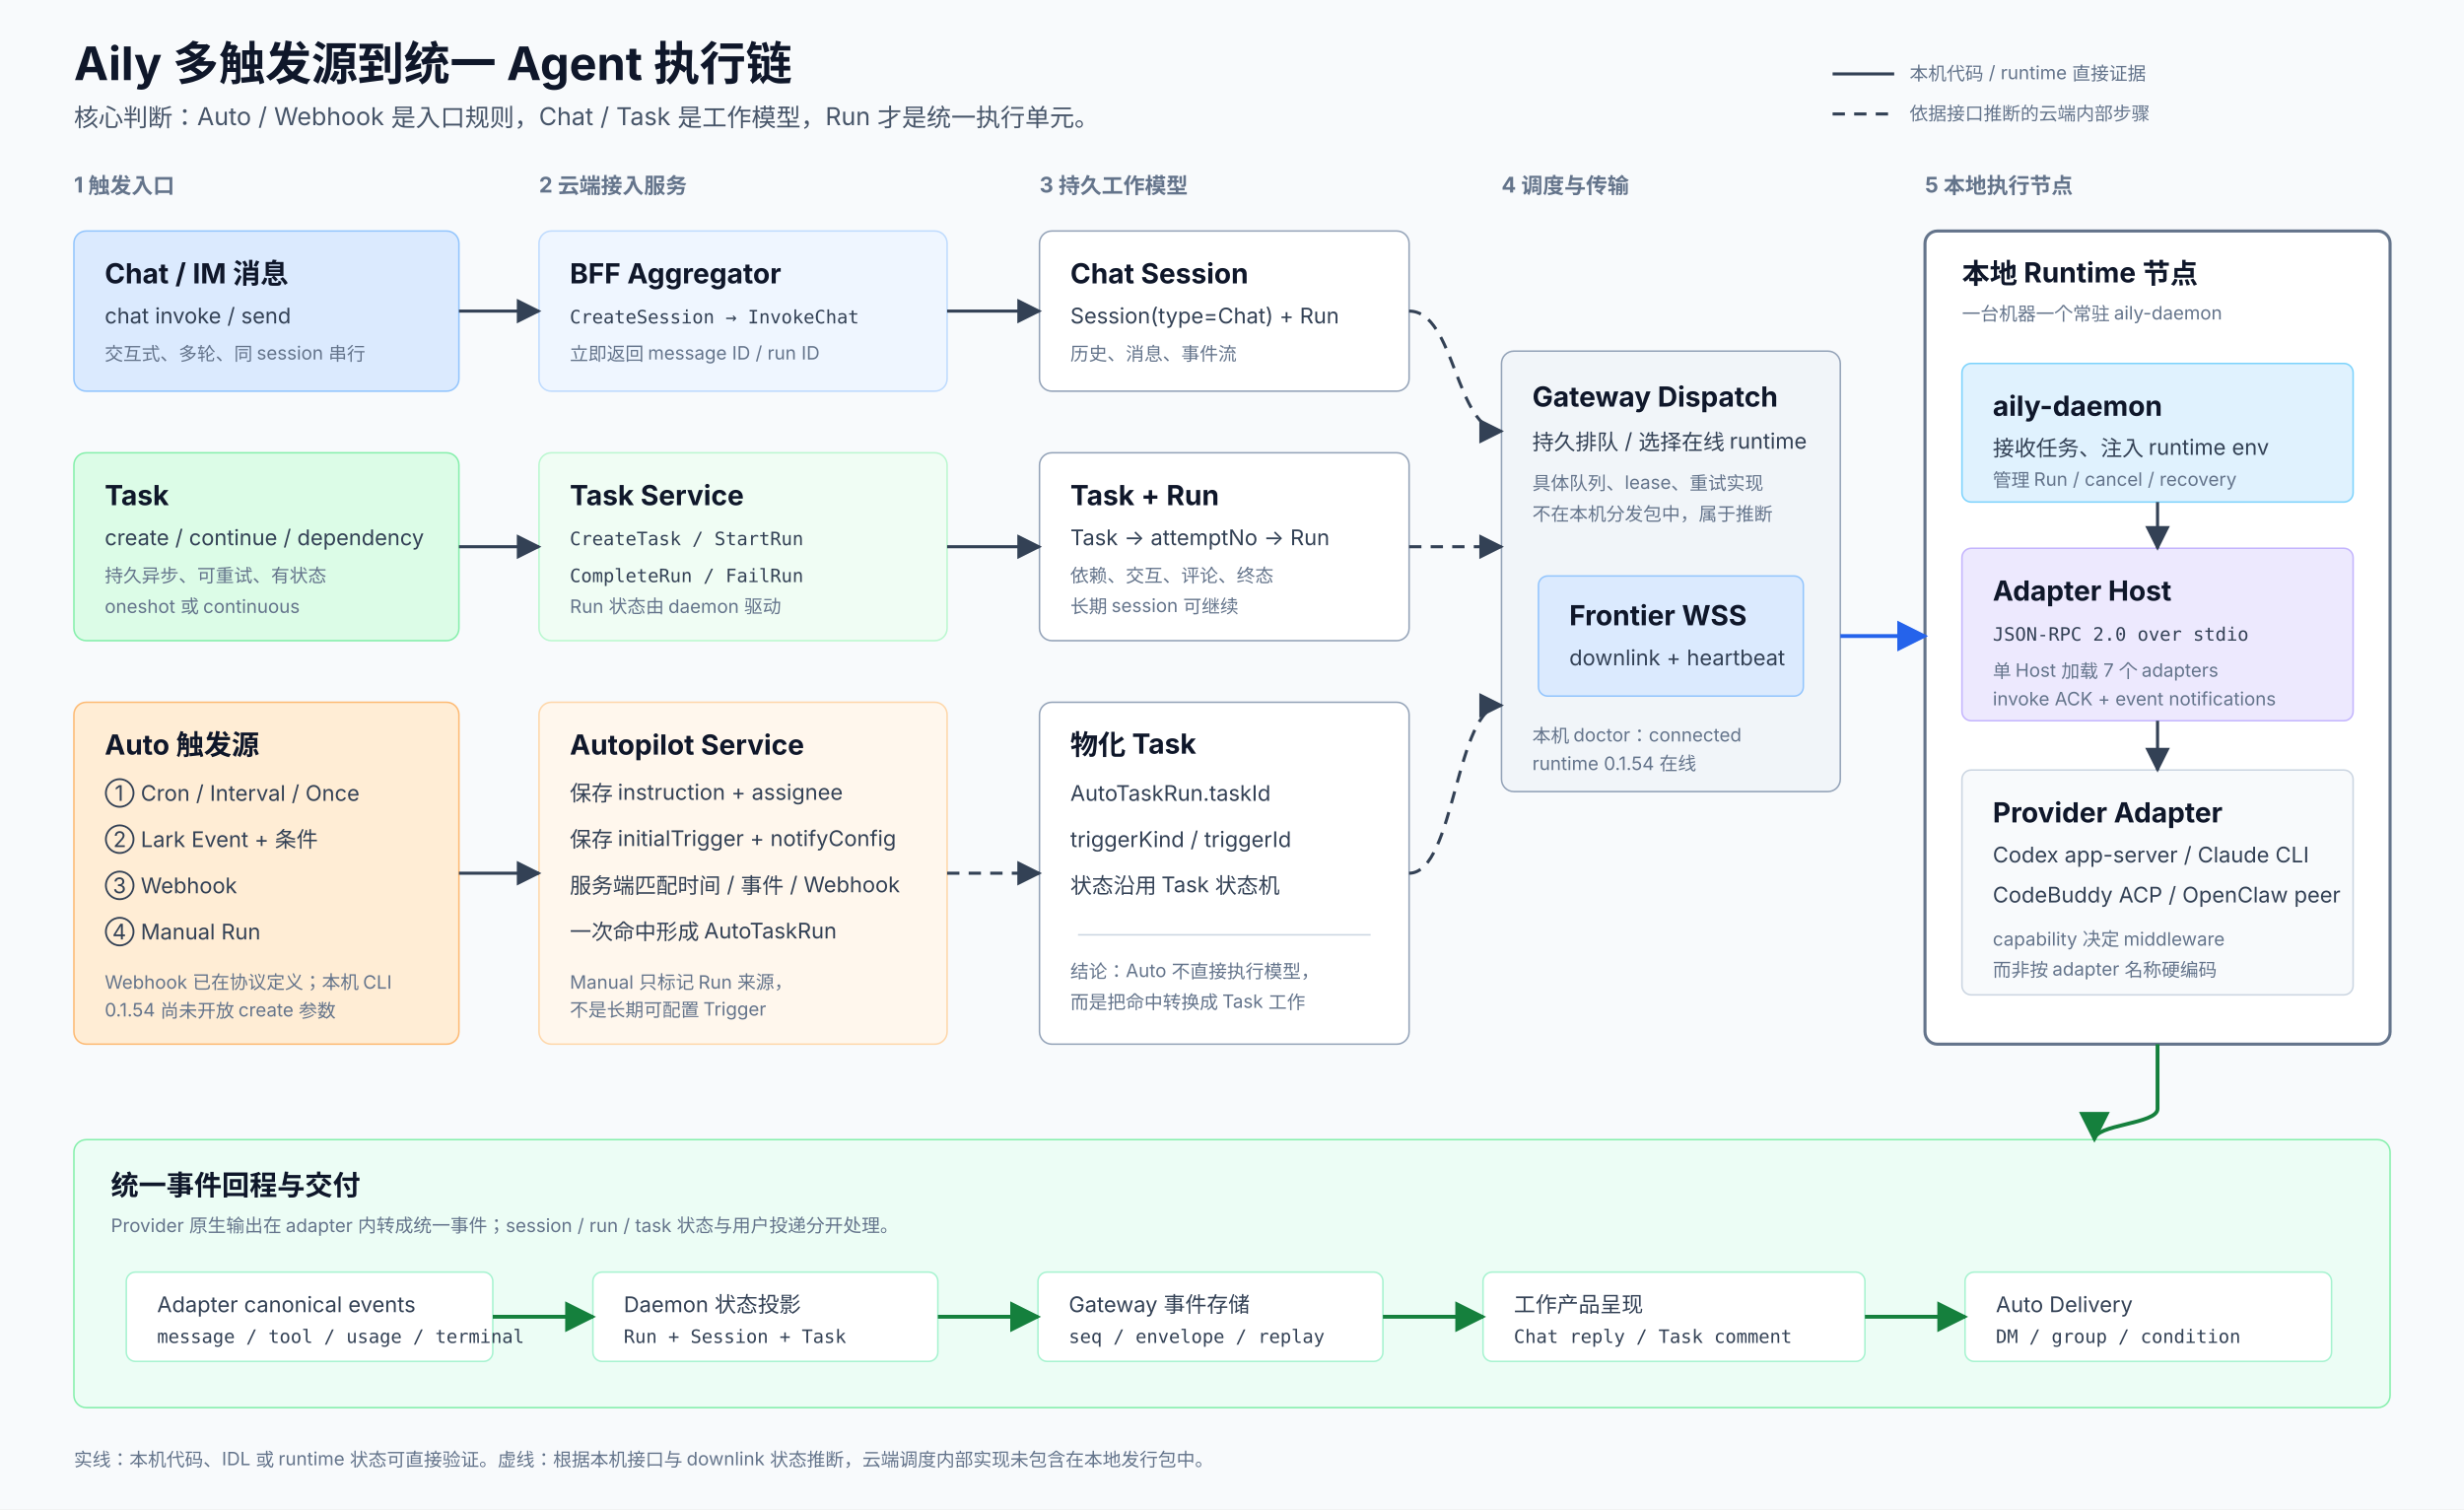
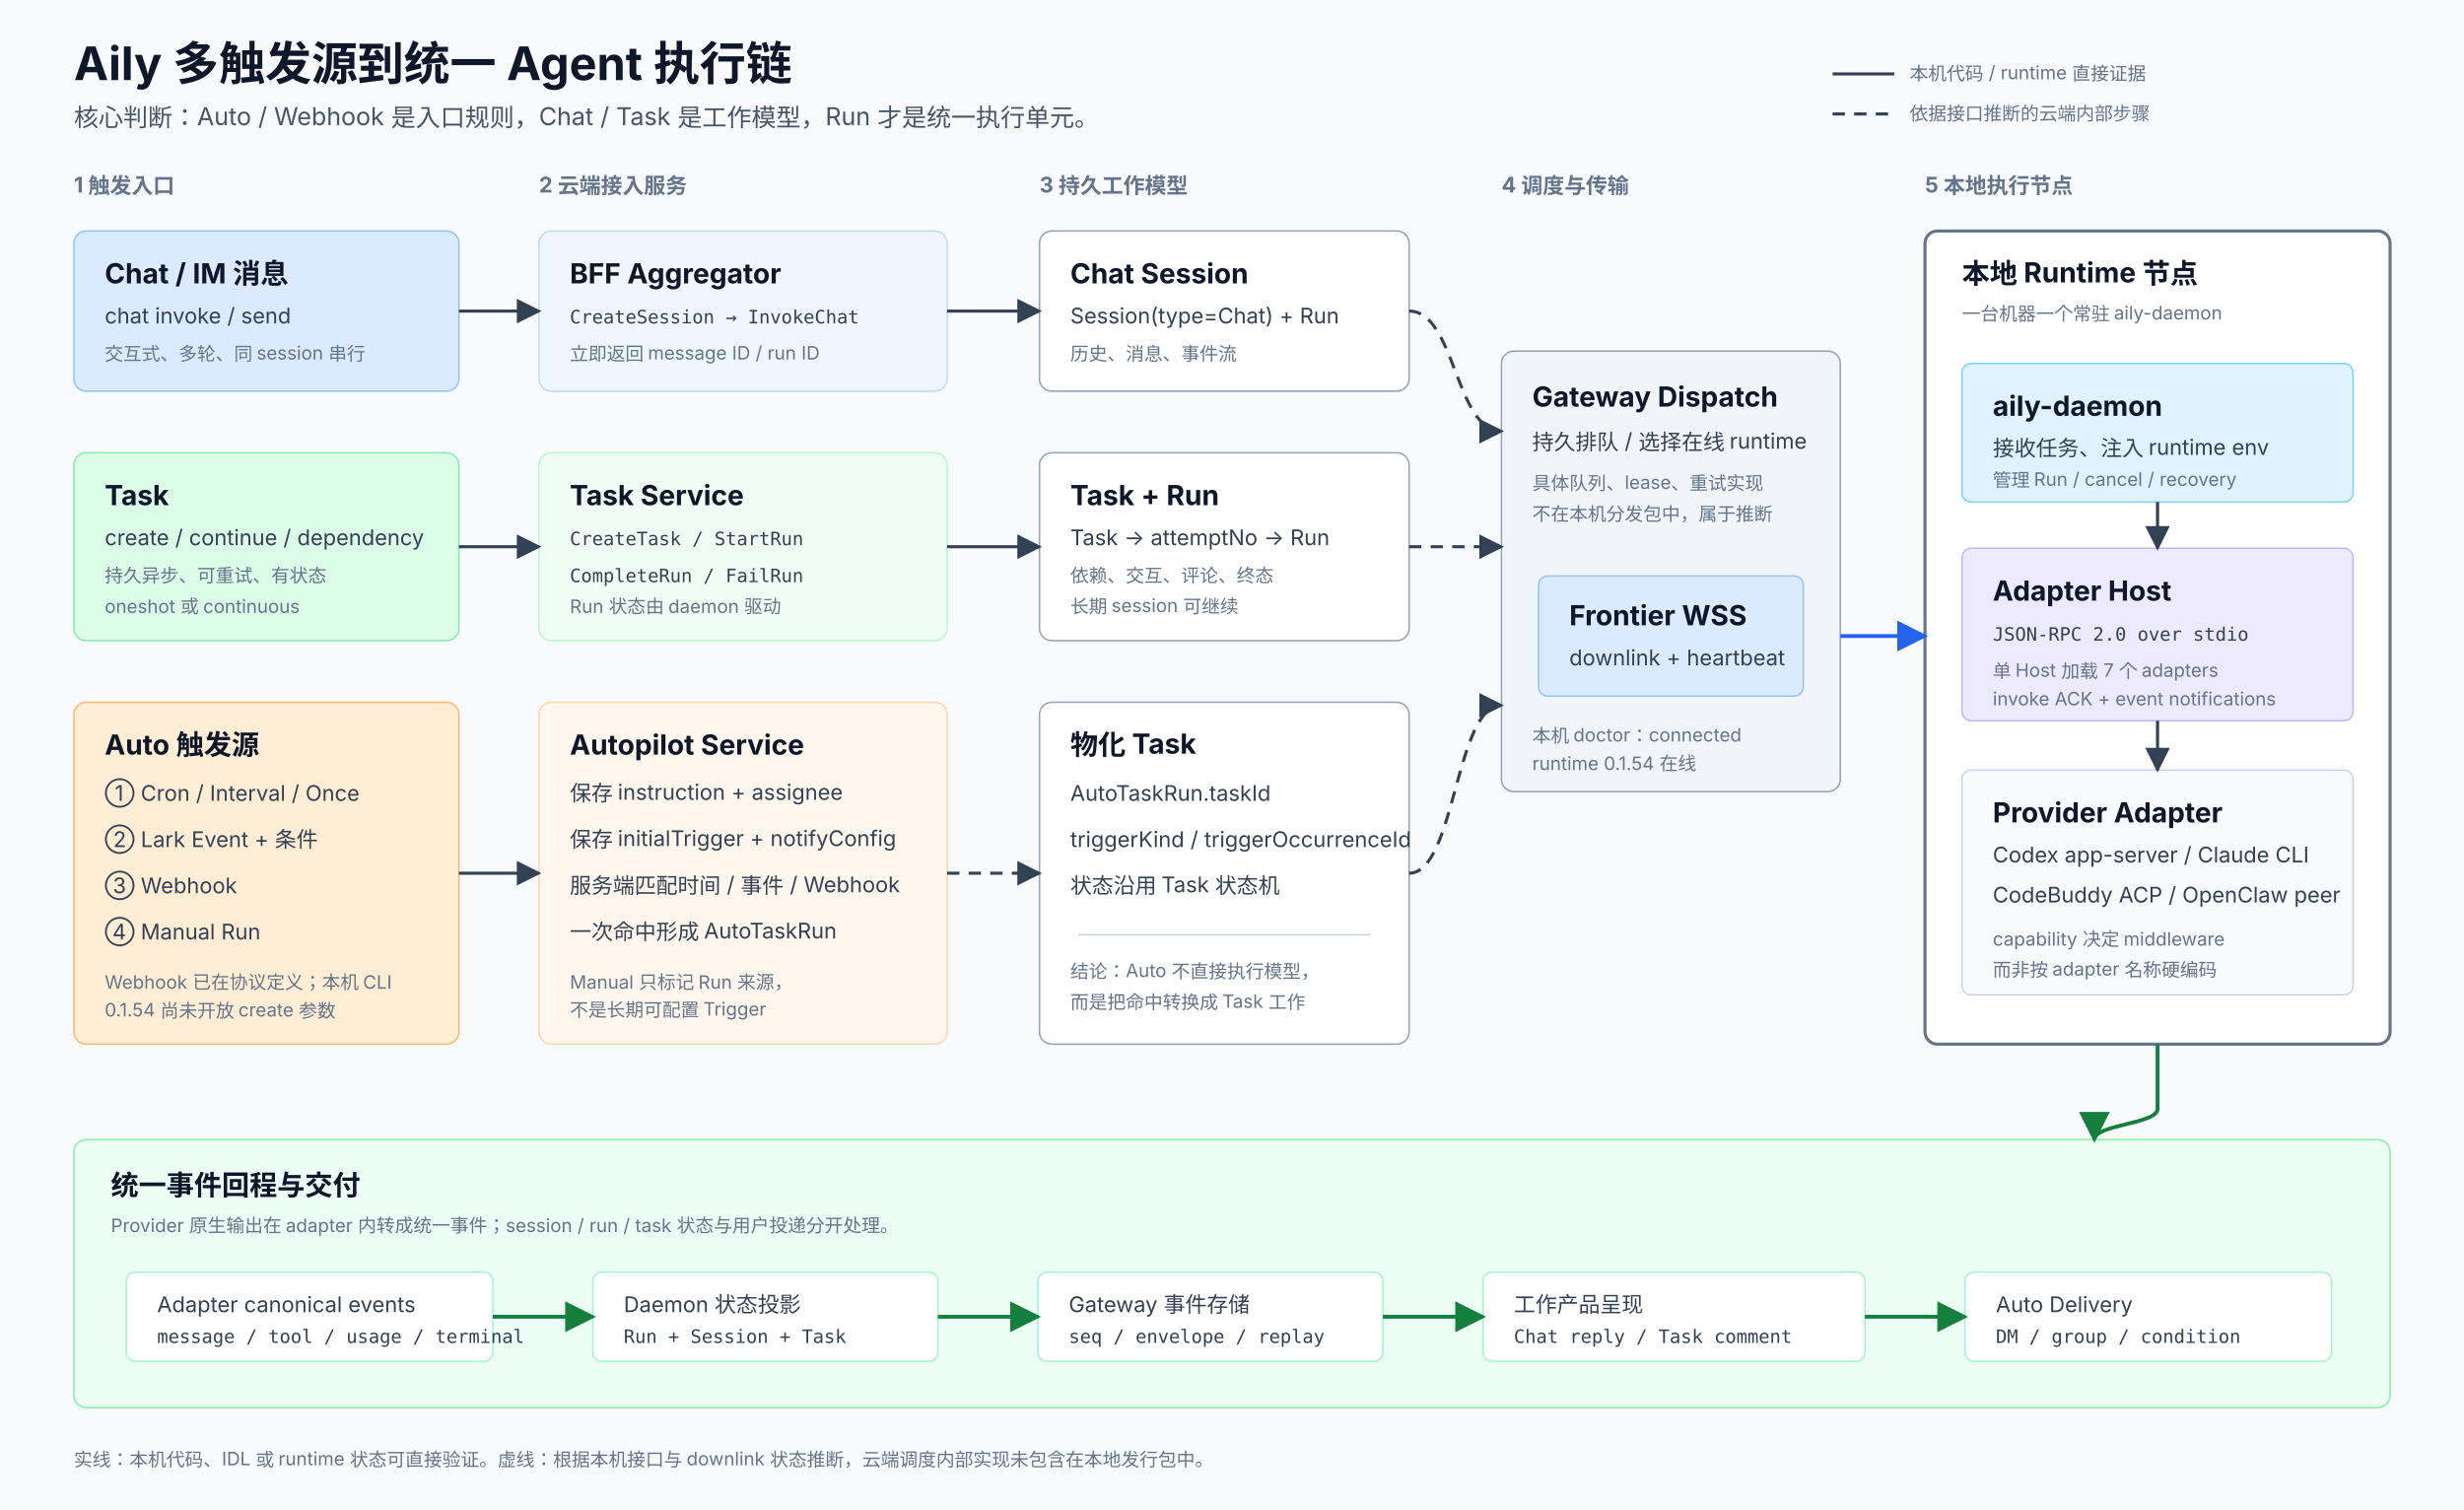
<svg xmlns="http://www.w3.org/2000/svg" width="1600" height="980" viewBox="0 0 1600 980" role="img" aria-labelledby="title desc">
  <defs>
    <marker id="arrow" viewBox="0 0 10 10" refX="9" refY="5" markerWidth="8" markerHeight="8" orient="auto-start-reverse">
      <path d="M 0 0 L 10 5 L 0 10 z" fill="#334155" />
    </marker>
    <marker id="arrow-blue" viewBox="0 0 10 10" refX="9" refY="5" markerWidth="8" markerHeight="8" orient="auto-start-reverse">
      <path d="M 0 0 L 10 5 L 0 10 z" fill="#2563eb" />
    </marker>
    <marker id="arrow-green" viewBox="0 0 10 10" refX="9" refY="5" markerWidth="8" markerHeight="8" orient="auto-start-reverse">
      <path d="M 0 0 L 10 5 L 0 10 z" fill="#15803d" />
    </marker>
    <style>
      .bg { fill: #f8fafc; }
      .title { font: 700 30px -apple-system, BlinkMacSystemFont, "Segoe UI", sans-serif; fill: #0f172a; }
      .subtitle { font: 400 16px -apple-system, BlinkMacSystemFont, "Segoe UI", sans-serif; fill: #475569; }
      .col { font: 700 14px -apple-system, BlinkMacSystemFont, "Segoe UI", sans-serif; fill: #64748b; letter-spacing: 0; }
      .node-title { font: 700 18px -apple-system, BlinkMacSystemFont, "Segoe UI", sans-serif; fill: #0f172a; }
      .node-text { font: 400 14px -apple-system, BlinkMacSystemFont, "Segoe UI", sans-serif; fill: #334155; }
      .small { font: 400 12px -apple-system, BlinkMacSystemFont, "Segoe UI", sans-serif; fill: #64748b; }
      .mono { font: 500 12px ui-monospace, SFMono-Regular, Menlo, Consolas, monospace; fill: #334155; }
      .flow { fill: none; stroke: #334155; stroke-width: 2; marker-end: url(#arrow); }
      .flow-blue { fill: none; stroke: #2563eb; stroke-width: 2.5; marker-end: url(#arrow-blue); }
      .flow-green { fill: none; stroke: #15803d; stroke-width: 2.5; marker-end: url(#arrow-green); }
      .inferred { stroke-dasharray: 8 6; }
    </style>
  </defs>
  <rect class="bg" width="1600" height="980" />
  <text class="title" x="48" y="52">Aily 多触发源到统一 Agent 执行链</text>
  <text class="subtitle" x="48" y="82">核心判断：Auto / Webhook 是入口规则，Chat / Task 是工作模型，Run 才是统一执行单元。</text>
  <g transform="translate(1190 36)">
    <line x1="0" y1="12" x2="40" y2="12" stroke="#334155" stroke-width="2" />
    <text class="small" x="50" y="16">本机代码 / runtime 直接证据</text>
    <line x1="0" y1="38" x2="40" y2="38" stroke="#334155" stroke-width="2" stroke-dasharray="8 6" />
    <text class="small" x="50" y="42">依据接口推断的云端内部步骤</text>
  </g>
  <text class="col" x="48" y="125">1 触发入口</text>
  <text class="col" x="350" y="125">2 云端接入服务</text>
  <text class="col" x="675" y="125">3 持久工作模型</text>
  <text class="col" x="975" y="125">4 调度与传输</text>
  <text class="col" x="1250" y="125">5 本地执行节点</text>
  <g>
    <rect x="48" y="150" width="250" height="104" rx="8" fill="#dbeafe" stroke="#93c5fd" />
    <text class="node-title" x="68" y="184">Chat / IM 消息</text>
    <text class="node-text" x="68" y="210">chat invoke / send</text>
    <text class="small" x="68" y="234">交互式、多轮、同 session 串行</text>
    <rect x="350" y="150" width="265" height="104" rx="8" fill="#eff6ff" stroke="#bfdbfe" />
    <text class="node-title" x="370" y="184">BFF Aggregator</text>
    <text class="mono" x="370" y="210">CreateSession → InvokeChat</text>
    <text class="small" x="370" y="234">立即返回 message ID / run ID</text>
    <rect x="675" y="150" width="240" height="104" rx="8" fill="#ffffff" stroke="#94a3b8" />
    <text class="node-title" x="695" y="184">Chat Session</text>
    <text class="node-text" x="695" y="210">Session(type=Chat) + Run</text>
    <text class="small" x="695" y="234">历史、消息、事件流</text>
  </g>
  <g>
    <rect x="48" y="294" width="250" height="122" rx="8" fill="#dcfce7" stroke="#86efac" />
    <text class="node-title" x="68" y="328">Task</text>
    <text class="node-text" x="68" y="354">create / continue / dependency</text>
    <text class="small" x="68" y="378">持久异步、可重试、有状态</text>
    <text class="small" x="68" y="398">oneshot 或 continuous</text>
    <rect x="350" y="294" width="265" height="122" rx="8" fill="#f0fdf4" stroke="#bbf7d0" />
    <text class="node-title" x="370" y="328">Task Service</text>
    <text class="mono" x="370" y="354">CreateTask / StartRun</text>
    <text class="mono" x="370" y="378">CompleteRun / FailRun</text>
    <text class="small" x="370" y="398">Run 状态由 daemon 驱动</text>
    <rect x="675" y="294" width="240" height="122" rx="8" fill="#ffffff" stroke="#94a3b8" />
    <text class="node-title" x="695" y="328">Task + Run</text>
    <text class="node-text" x="695" y="354">Task → attemptNo → Run</text>
    <text class="small" x="695" y="378">依赖、交互、评论、终态</text>
    <text class="small" x="695" y="398">长期 session 可继续</text>
  </g>
  <g>
    <rect x="48" y="456" width="250" height="222" rx="8" fill="#ffedd5" stroke="#fdba74" />
    <text class="node-title" x="68" y="490">Auto 触发源</text>
    <text class="node-text" x="68" y="520">① Cron / Interval / Once</text>
    <text class="node-text" x="68" y="550">② Lark Event + 条件</text>
    <text class="node-text" x="68" y="580">③ Webhook</text>
    <text class="node-text" x="68" y="610">④ Manual Run</text>
    <text class="small" x="68" y="642">Webhook 已在协议定义；本机 CLI</text>
    <text class="small" x="68" y="660">0.1.54 尚未开放 create 参数</text>
    <rect x="350" y="456" width="265" height="222" rx="8" fill="#fff7ed" stroke="#fed7aa" />
    <text class="node-title" x="370" y="490">Autopilot Service</text>
    <text class="node-text" x="370" y="520">保存 instruction + assignee</text>
    <text class="node-text" x="370" y="550">保存 initialTrigger + notifyConfig</text>
    <text class="node-text" x="370" y="580">服务端匹配时间 / 事件 / Webhook</text>
    <text class="node-text" x="370" y="610">一次命中形成 AutoTaskRun</text>
    <text class="small" x="370" y="642">Manual 只标记 Run 来源，</text>
    <text class="small" x="370" y="660">不是长期可配置 Trigger</text>
    <rect x="675" y="456" width="240" height="222" rx="8" fill="#ffffff" stroke="#94a3b8" />
    <text class="node-title" x="695" y="490">物化 Task</text>
    <text class="node-text" x="695" y="520">AutoTaskRun.taskId</text>
-     <text class="node-text" x="695" y="550">triggerKind / triggerId</text>
+     <text class="node-text" x="695" y="550">triggerKind / triggerOccurrenceId</text>
    <text class="node-text" x="695" y="580">状态沿用 Task 状态机</text>
    <line x1="700" y1="607" x2="890" y2="607" stroke="#cbd5e1" />
    <text class="small" x="695" y="635">结论：Auto 不直接执行模型，</text>
    <text class="small" x="695" y="655">而是把命中转换成 Task 工作</text>
  </g>
  <path class="flow" d="M 298 202 H 350" />
  <path class="flow" d="M 615 202 H 675" />
  <path class="flow" d="M 298 355 H 350" />
  <path class="flow" d="M 615 355 H 675" />
  <path class="flow" d="M 298 567 H 350" />
  <path class="flow inferred" d="M 615 567 H 675" />
  <rect x="975" y="228" width="220" height="286" rx="8" fill="#f1f5f9" stroke="#94a3b8" />
  <text class="node-title" x="995" y="264">Gateway Dispatch</text>
  <text class="node-text" x="995" y="292">持久排队 / 选择在线 runtime</text>
  <text class="small" x="995" y="318">具体队列、lease、重试实现</text>
  <text class="small" x="995" y="338">不在本机分发包中，属于推断</text>
  <rect x="999" y="374" width="172" height="78" rx="6" fill="#dbeafe" stroke="#93c5fd" />
  <text class="node-title" x="1019" y="406">Frontier WSS</text>
  <text class="node-text" x="1019" y="432">downlink + heartbeat</text>
  <text class="small" x="995" y="482">本机 doctor：connected</text>
  <text class="small" x="995" y="500">runtime 0.1.54 在线</text>
  <path class="flow inferred" d="M 915 202 C 945 202 945 280 975 280" />
  <path class="flow inferred" d="M 915 355 H 975" />
  <path class="flow inferred" d="M 915 567 C 945 567 945 458 975 458" />
  <rect x="1250" y="150" width="302" height="528" rx="8" fill="#ffffff" stroke="#64748b" stroke-width="2" />
  <text class="node-title" x="1274" y="184">本地 Runtime 节点</text>
  <text class="small" x="1274" y="208">一台机器一个常驻 aily-daemon</text>
  <rect x="1274" y="236" width="254" height="90" rx="6" fill="#e0f2fe" stroke="#7dd3fc" />
  <text class="node-title" x="1294" y="270">aily-daemon</text>
  <text class="node-text" x="1294" y="296">接收任务、注入 runtime env</text>
  <text class="small" x="1294" y="316">管理 Run / cancel / recovery</text>
  <rect x="1274" y="356" width="254" height="112" rx="6" fill="#ede9fe" stroke="#c4b5fd" />
  <text class="node-title" x="1294" y="390">Adapter Host</text>
  <text class="mono" x="1294" y="416">JSON-RPC 2.0 over stdio</text>
  <text class="small" x="1294" y="440">单 Host 加载 7 个 adapters</text>
  <text class="small" x="1294" y="458">invoke ACK + event notifications</text>
  <rect x="1274" y="500" width="254" height="146" rx="6" fill="#f8fafc" stroke="#cbd5e1" />
  <text class="node-title" x="1294" y="534">Provider Adapter</text>
  <text class="node-text" x="1294" y="560">Codex app-server / Claude CLI</text>
  <text class="node-text" x="1294" y="586">CodeBuddy ACP / OpenClaw peer</text>
  <text class="small" x="1294" y="614">capability 决定 middleware</text>
  <text class="small" x="1294" y="634">而非按 adapter 名称硬编码</text>
  <path class="flow-blue" d="M 1195 413 H 1250" />
  <path class="flow" d="M 1401 326 V 356" />
  <path class="flow" d="M 1401 468 V 500" />
  <rect x="48" y="740" width="1504" height="174" rx="8" fill="#ecfdf5" stroke="#86efac" />
  <text class="node-title" x="72" y="776">统一事件回程与交付</text>
  <text class="small" x="72" y="800">Provider 原生输出在 adapter 内转成统一事件；session / run / task 状态与用户投递分开处理。</text>
  <g>
    <rect x="82" y="826" width="238" height="58" rx="6" fill="#ffffff" stroke="#a7f3d0" />
    <text class="node-text" x="102" y="852">Adapter canonical events</text>
    <text class="mono" x="102" y="872">message / tool / usage / terminal</text>
    <rect x="385" y="826" width="224" height="58" rx="6" fill="#ffffff" stroke="#a7f3d0" />
    <text class="node-text" x="405" y="852">Daemon 状态投影</text>
    <text class="mono" x="405" y="872">Run + Session + Task</text>
    <rect x="674" y="826" width="224" height="58" rx="6" fill="#ffffff" stroke="#a7f3d0" />
    <text class="node-text" x="694" y="852">Gateway 事件存储</text>
    <text class="mono" x="694" y="872">seq / envelope / replay</text>
    <rect x="963" y="826" width="248" height="58" rx="6" fill="#ffffff" stroke="#a7f3d0" />
    <text class="node-text" x="983" y="852">工作产品呈现</text>
    <text class="mono" x="983" y="872">Chat reply / Task comment</text>
    <rect x="1276" y="826" width="238" height="58" rx="6" fill="#ffffff" stroke="#a7f3d0" />
    <text class="node-text" x="1296" y="852">Auto Delivery</text>
    <text class="mono" x="1296" y="872">DM / group / condition</text>
  </g>
  <path class="flow-green" d="M 320 855 H 385" />
  <path class="flow-green" d="M 609 855 H 674" />
  <path class="flow-green" d="M 898 855 H 963" />
  <path class="flow-green" d="M 1211 855 H 1276" />
  <path class="flow-green" d="M 1401 678 V 720 C 1401 730 1360 730 1360 740" />
  <text class="small" x="48" y="952">实线：本机代码、IDL 或 runtime 状态可直接验证。虚线：根据本机接口与 downlink 状态推断，云端调度内部实现未包含在本地发行包中。</text>
</svg>
